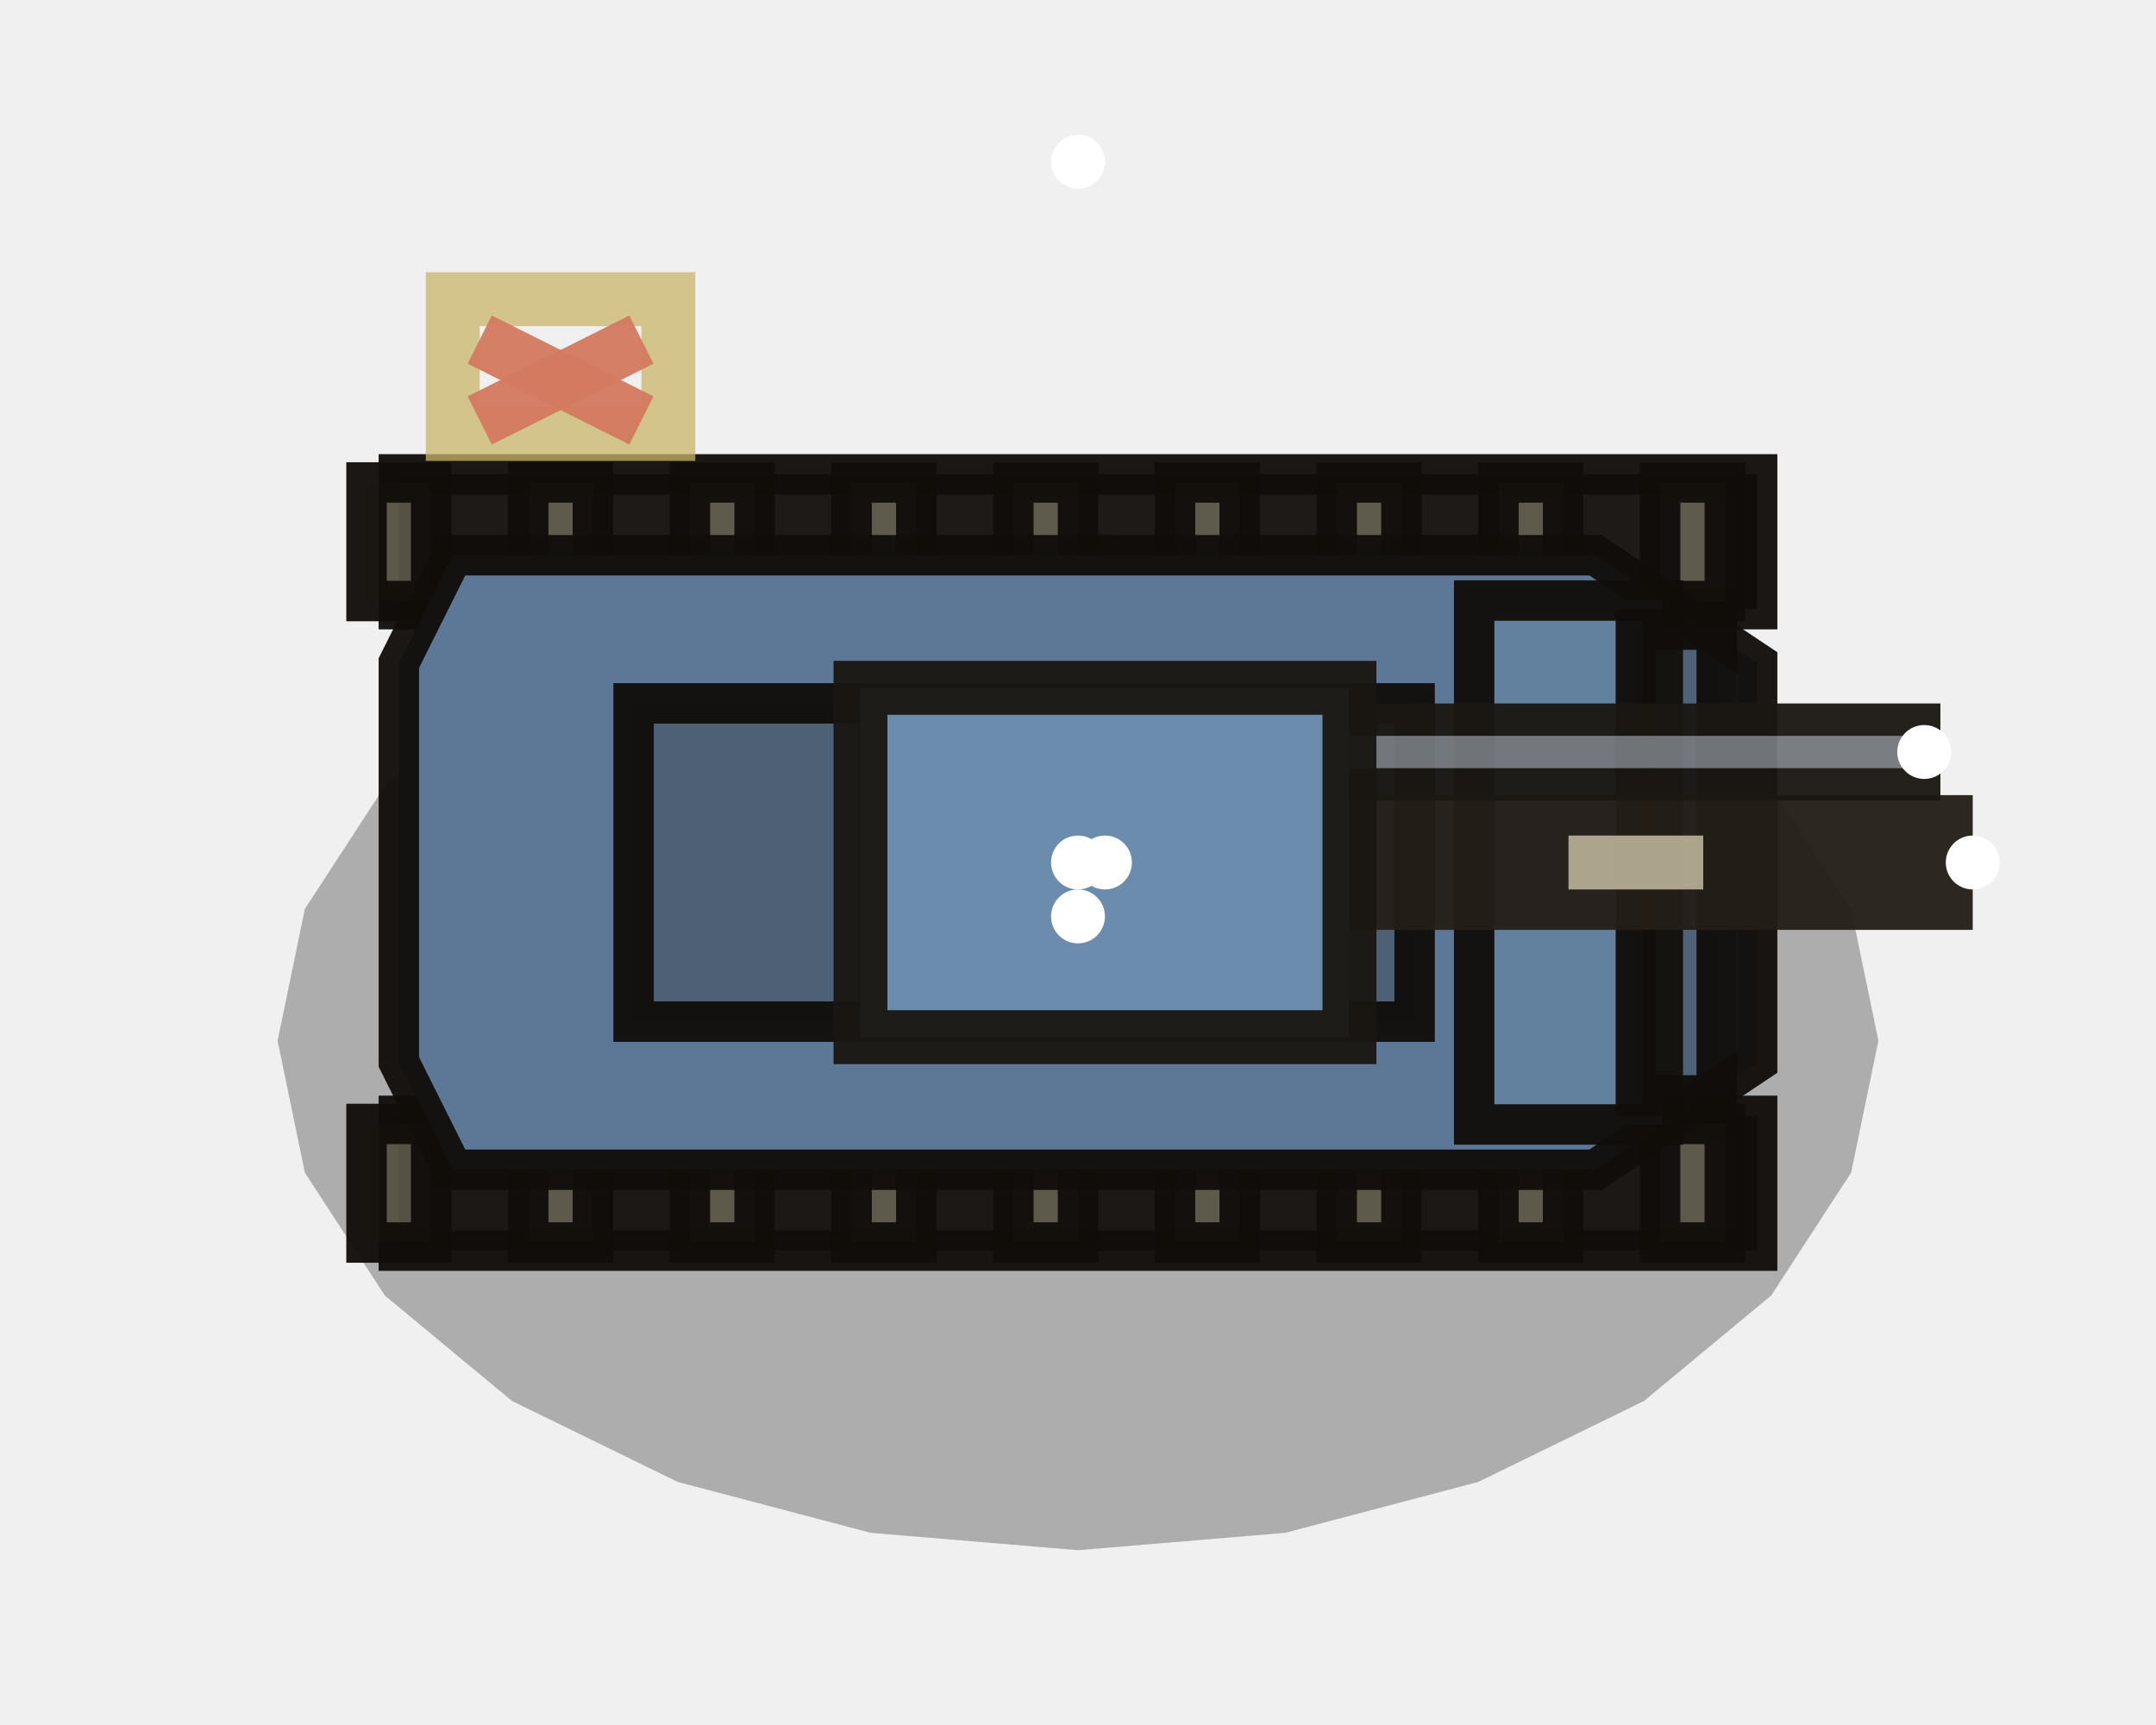
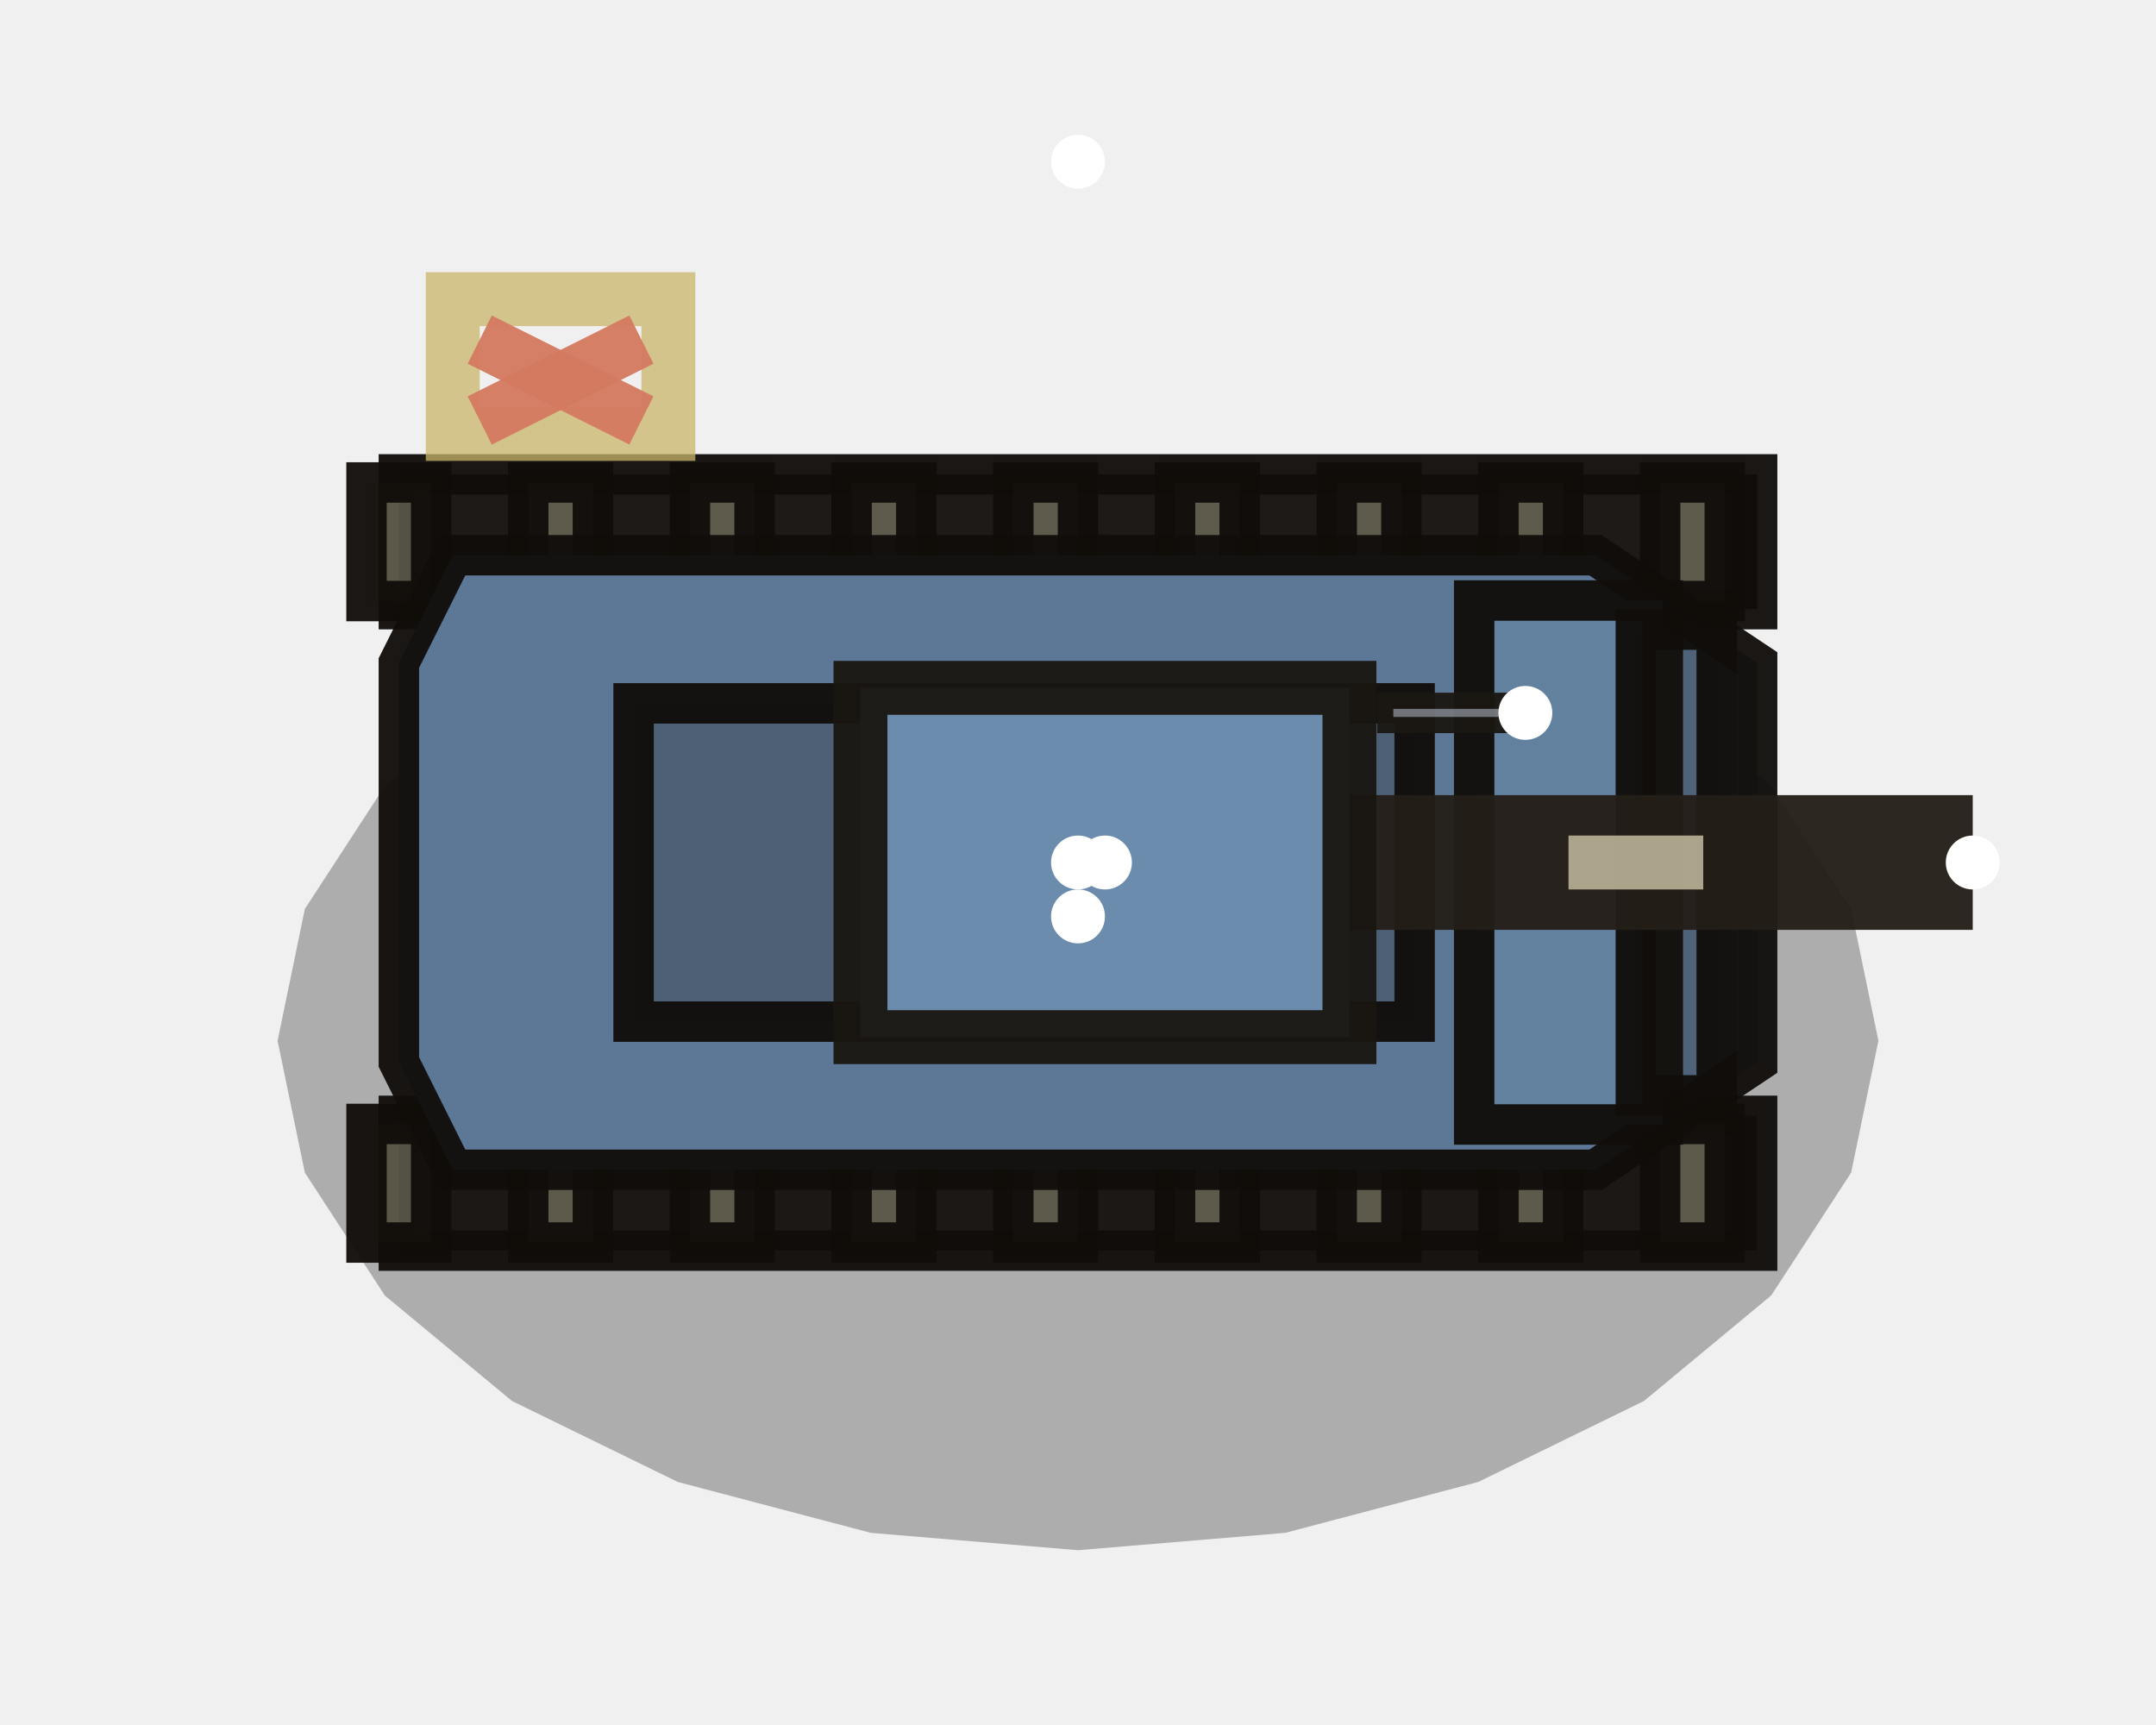
<svg viewBox="-40 -32 80 64" data-rts-rig-kind="tank" data-rts-rig-version="1" data-rts-origin="center" id="tank.authored">
  <polygon id="part.shadow" transform="translate(0 6.615)" points="29.700,0.000 28.688,4.892 25.721,9.450 21.001,13.364 14.850,16.368 7.687,18.256 0.000,18.900 -7.687,18.256 -14.850,16.368 -21.001,13.364 -25.721,9.450 -28.688,4.892 -29.700,0.000 -28.688,-4.892 -25.721,-9.450 -21.001,-13.364 -14.850,-16.368 -7.687,-18.256 -0.000,-18.900 7.687,-18.256 14.850,-16.368 21.001,-13.364 25.721,-9.450 28.688,-4.892" fill="#000000" opacity="0.28" data-rts-animation="facing:transform.rotation:1:0;recoilKickX:transform.x:1:0;recoilKickY:transform.y:1:0" />
  <rect id="part.track.left" x="-25.2" y="-14.4" width="50.4" height="5" fill="#15120f" fill-opacity="0.96" stroke="#100d0a" stroke-width="1.5" stroke-opacity="0.95" data-rts-animation="facing:transform.rotation:1:0;recoilKickX:transform.x:1:0;recoilKickY:transform.y:1:0" />
  <rect id="part.track.right" x="-25.2" y="9.4" width="50.4" height="5" fill="#15120f" fill-opacity="0.96" stroke="#100d0a" stroke-width="1.5" stroke-opacity="0.95" data-rts-animation="facing:transform.rotation:1:0;recoilKickX:transform.x:1:0;recoilKickY:transform.y:1:0" />
  <rect id="part.tread.left.0" x="-26.4" y="-14.1" width="2.4" height="4.4" fill="#d8d0b0" fill-opacity="0.35" stroke="#100d0a" stroke-width="1.5" stroke-opacity="0.95" data-rts-animation="facing:transform.rotation:1:0;recoilKickX:transform.x:1:0;recoilKickY:transform.y:1:0" />
  <rect id="part.tread.left.1" x="-20.4" y="-14.1" width="2.4" height="4.4" fill="#d8d0b0" fill-opacity="0.35" stroke="#100d0a" stroke-width="1.5" stroke-opacity="0.95" data-rts-animation="facing:transform.rotation:1:0;recoilKickX:transform.x:1:0;recoilKickY:transform.y:1:0" />
  <rect id="part.tread.left.2" x="-14.4" y="-14.1" width="2.4" height="4.4" fill="#d8d0b0" fill-opacity="0.35" stroke="#100d0a" stroke-width="1.5" stroke-opacity="0.95" data-rts-animation="facing:transform.rotation:1:0;recoilKickX:transform.x:1:0;recoilKickY:transform.y:1:0" />
  <rect id="part.tread.left.3" x="-8.4" y="-14.1" width="2.4" height="4.4" fill="#d8d0b0" fill-opacity="0.35" stroke="#100d0a" stroke-width="1.5" stroke-opacity="0.95" data-rts-animation="facing:transform.rotation:1:0;recoilKickX:transform.x:1:0;recoilKickY:transform.y:1:0" />
  <rect id="part.tread.left.4" x="-2.4" y="-14.1" width="2.4" height="4.4" fill="#d8d0b0" fill-opacity="0.35" stroke="#100d0a" stroke-width="1.5" stroke-opacity="0.95" data-rts-animation="facing:transform.rotation:1:0;recoilKickX:transform.x:1:0;recoilKickY:transform.y:1:0" />
  <rect id="part.tread.left.5" x="3.6" y="-14.1" width="2.4" height="4.4" fill="#d8d0b0" fill-opacity="0.35" stroke="#100d0a" stroke-width="1.5" stroke-opacity="0.95" data-rts-animation="facing:transform.rotation:1:0;recoilKickX:transform.x:1:0;recoilKickY:transform.y:1:0" />
  <rect id="part.tread.left.6" x="9.6" y="-14.1" width="2.4" height="4.4" fill="#d8d0b0" fill-opacity="0.35" stroke="#100d0a" stroke-width="1.5" stroke-opacity="0.95" data-rts-animation="facing:transform.rotation:1:0;recoilKickX:transform.x:1:0;recoilKickY:transform.y:1:0" />
  <rect id="part.tread.left.7" x="15.6" y="-14.1" width="2.4" height="4.4" fill="#d8d0b0" fill-opacity="0.35" stroke="#100d0a" stroke-width="1.5" stroke-opacity="0.95" data-rts-animation="facing:transform.rotation:1:0;recoilKickX:transform.x:1:0;recoilKickY:transform.y:1:0" />
  <rect id="part.tread.left.8" x="21.6" y="-14.1" width="2.4" height="4.4" fill="#d8d0b0" fill-opacity="0.35" stroke="#100d0a" stroke-width="1.5" stroke-opacity="0.95" data-rts-animation="facing:transform.rotation:1:0;recoilKickX:transform.x:1:0;recoilKickY:transform.y:1:0" />
  <rect id="part.tread.right.0" x="-26.4" y="9.7" width="2.4" height="4.4" fill="#d8d0b0" fill-opacity="0.35" stroke="#100d0a" stroke-width="1.5" stroke-opacity="0.95" data-rts-animation="facing:transform.rotation:1:0;recoilKickX:transform.x:1:0;recoilKickY:transform.y:1:0" />
  <rect id="part.tread.right.1" x="-20.4" y="9.7" width="2.4" height="4.4" fill="#d8d0b0" fill-opacity="0.35" stroke="#100d0a" stroke-width="1.5" stroke-opacity="0.95" data-rts-animation="facing:transform.rotation:1:0;recoilKickX:transform.x:1:0;recoilKickY:transform.y:1:0" />
  <rect id="part.tread.right.2" x="-14.4" y="9.7" width="2.4" height="4.4" fill="#d8d0b0" fill-opacity="0.35" stroke="#100d0a" stroke-width="1.5" stroke-opacity="0.95" data-rts-animation="facing:transform.rotation:1:0;recoilKickX:transform.x:1:0;recoilKickY:transform.y:1:0" />
  <rect id="part.tread.right.3" x="-8.4" y="9.7" width="2.4" height="4.4" fill="#d8d0b0" fill-opacity="0.35" stroke="#100d0a" stroke-width="1.5" stroke-opacity="0.95" data-rts-animation="facing:transform.rotation:1:0;recoilKickX:transform.x:1:0;recoilKickY:transform.y:1:0" />
  <rect id="part.tread.right.4" x="-2.4" y="9.7" width="2.4" height="4.4" fill="#d8d0b0" fill-opacity="0.35" stroke="#100d0a" stroke-width="1.5" stroke-opacity="0.95" data-rts-animation="facing:transform.rotation:1:0;recoilKickX:transform.x:1:0;recoilKickY:transform.y:1:0" />
  <rect id="part.tread.right.5" x="3.6" y="9.7" width="2.4" height="4.4" fill="#d8d0b0" fill-opacity="0.35" stroke="#100d0a" stroke-width="1.5" stroke-opacity="0.95" data-rts-animation="facing:transform.rotation:1:0;recoilKickX:transform.x:1:0;recoilKickY:transform.y:1:0" />
  <rect id="part.tread.right.6" x="9.6" y="9.7" width="2.4" height="4.4" fill="#d8d0b0" fill-opacity="0.35" stroke="#100d0a" stroke-width="1.5" stroke-opacity="0.95" data-rts-animation="facing:transform.rotation:1:0;recoilKickX:transform.x:1:0;recoilKickY:transform.y:1:0" />
  <rect id="part.tread.right.7" x="15.6" y="9.7" width="2.4" height="4.4" fill="#d8d0b0" fill-opacity="0.35" stroke="#100d0a" stroke-width="1.5" stroke-opacity="0.95" data-rts-animation="facing:transform.rotation:1:0;recoilKickX:transform.x:1:0;recoilKickY:transform.y:1:0" />
  <rect id="part.tread.right.8" x="21.6" y="9.7" width="2.4" height="4.4" fill="#d8d0b0" fill-opacity="0.35" stroke="#100d0a" stroke-width="1.5" stroke-opacity="0.95" data-rts-animation="facing:transform.rotation:1:0;recoilKickX:transform.x:1:0;recoilKickY:transform.y:1:0" />
  <polygon id="part.hull" points="-23.2,-11.4 19.2,-11.4 25.2,-7.4 25.2,7.4 19.2,11.4 -23.2,11.4 -25.2,7.4 -25.2,-7.4" fill="#5d7896" stroke="#100d0a" stroke-width="1.5" stroke-opacity="0.95" data-rts-tint="team" data-rts-animation="facing:transform.rotation:1:0;recoilKickX:transform.x:1:0;recoilKickY:transform.y:1:0" />
  <rect id="part.hull.shadow" x="-16.49" y="-5.904" width="28.98" height="11.808" fill="#1a1712" fill-opacity="0.24" stroke="#100d0a" stroke-width="1.5" stroke-opacity="0.95" data-rts-animation="facing:transform.rotation:1:0;recoilKickX:transform.x:1:0;recoilKickY:transform.y:1:0" />
  <rect id="part.hull.nose" x="14.7" y="-9.72" width="7" height="19.44" fill="#6381a0" fill-opacity="0.95" stroke="#100d0a" stroke-width="1.5" stroke-opacity="0.95" data-rts-tint="team-light-soft" data-rts-animation="facing:transform.rotation:1:0;recoilKickX:transform.x:1:0;recoilKickY:transform.y:1:0" />
  <rect id="part.hull.noseShadow" x="20.7" y="-8.64" width="3" height="17.28" fill="#1a1712" fill-opacity="0.22" stroke="#100d0a" stroke-width="1.5" stroke-opacity="0.95" data-rts-animation="facing:transform.rotation:1:0;recoilKickX:transform.x:1:0;recoilKickY:transform.y:1:0" />
  <line id="part.barrel" x1="0" y1="0" x2="33.2" y2="0" stroke="#241d17" stroke-width="5" opacity="0.95" data-rts-animation="weaponFacing:transform.rotation:1:0;recoilPx:transform.scaleX:-0.0301204819:0;recoilKickX:transform.x:1:0;recoilKickY:transform.y:1:0" />
-   <rect id="part.coaxBarrel" x="5.2" y="-5.3" width="26.2" height="2.4" fill="#74787d" stroke="#1a1712" stroke-width="1.2" opacity="0.95" data-rts-animation="weaponFacing:transform.rotation:1:0;recoilKickX:transform.x:1:0;recoilKickY:transform.y:1:0" />
+   <rect id="part.coaxBarrel" x="11.4" y="-6.0" width="5.2" height="0.9" fill="#74787d" stroke="#1a1712" stroke-width="0.6" opacity="0.95" data-rts-animation="weaponFacing:transform.rotation:1:0;recoilKickX:transform.x:1:0;recoilKickY:transform.y:1:0" />
  <rect id="part.turret" x="-8.072" y="-6.48" width="18.144" height="12.96" fill="#6b8cac" stroke="#1a1712" stroke-width="2" stroke-opacity="0.95" data-rts-tint="team-light" data-rts-animation="weaponFacing:transform.rotation:1:0;recoilKickX:transform.x:1:0;recoilKickY:transform.y:1:0" />
  <line id="part.noseTick" x1="18.2" y1="0" x2="23.2" y2="0" stroke="#d8d0b0" stroke-width="2" opacity="0.75" data-rts-animation="facing:transform.rotation:1:0;recoilKickX:transform.x:1:0;recoilKickY:transform.y:1:0" />
  <rect id="part.fuelCue.box" x="-23.2" y="-20.9" width="8" height="5" fill="none" stroke="#c9b56a" stroke-width="2" opacity="0.75" data-rts-animation="facing:transform.rotation:1:0;fuelCueVisible:visible:1:0;recoilKickX:transform.x:1:0;recoilKickY:transform.y:1:0" />
  <line id="part.fuelCue.x1" x1="-22.2" y1="-19.4" x2="-16.2" y2="-16.4" stroke="#d47a5f" stroke-width="2" opacity="0.95" data-rts-animation="facing:transform.rotation:1:0;oilStarved:visible:1:0;recoilKickX:transform.x:1:0;recoilKickY:transform.y:1:0" />
  <line id="part.fuelCue.x2" x1="-16.2" y1="-19.4" x2="-22.2" y2="-16.4" stroke="#d47a5f" stroke-width="2" opacity="0.95" data-rts-animation="facing:transform.rotation:1:0;oilStarved:visible:1:0;recoilKickX:transform.x:1:0;recoilKickY:transform.y:1:0" />
  <circle id="anchor.origin" cx="0" cy="0" r="1" fill="#ffffff" />
  <circle id="anchor.selection" cx="0" cy="2" r="1" fill="#ffffff" />
  <circle id="anchor.hp" cx="0" cy="-26" r="1" fill="#ffffff" />
  <circle id="anchor.muzzle" cx="33.2" cy="0" r="1" fill="#ffffff" />
-   <circle id="anchor.coaxMuzzle" cx="31.4" cy="-4.1" r="1" fill="#ffffff" />
+   <circle id="anchor.coaxMuzzle" cx="16.6" cy="-5.55" r="1" fill="#ffffff" />
  <circle id="anchor.turret" cx="1" cy="0" r="1" fill="#ffffff" />
  <rect id="bounds.selection" x="-29.2" y="-19.4" width="58.4" height="38.8" fill="none" />
  <rect id="bounds.hp" x="-16" y="-31" width="32" height="5" fill="none" />
</svg>
